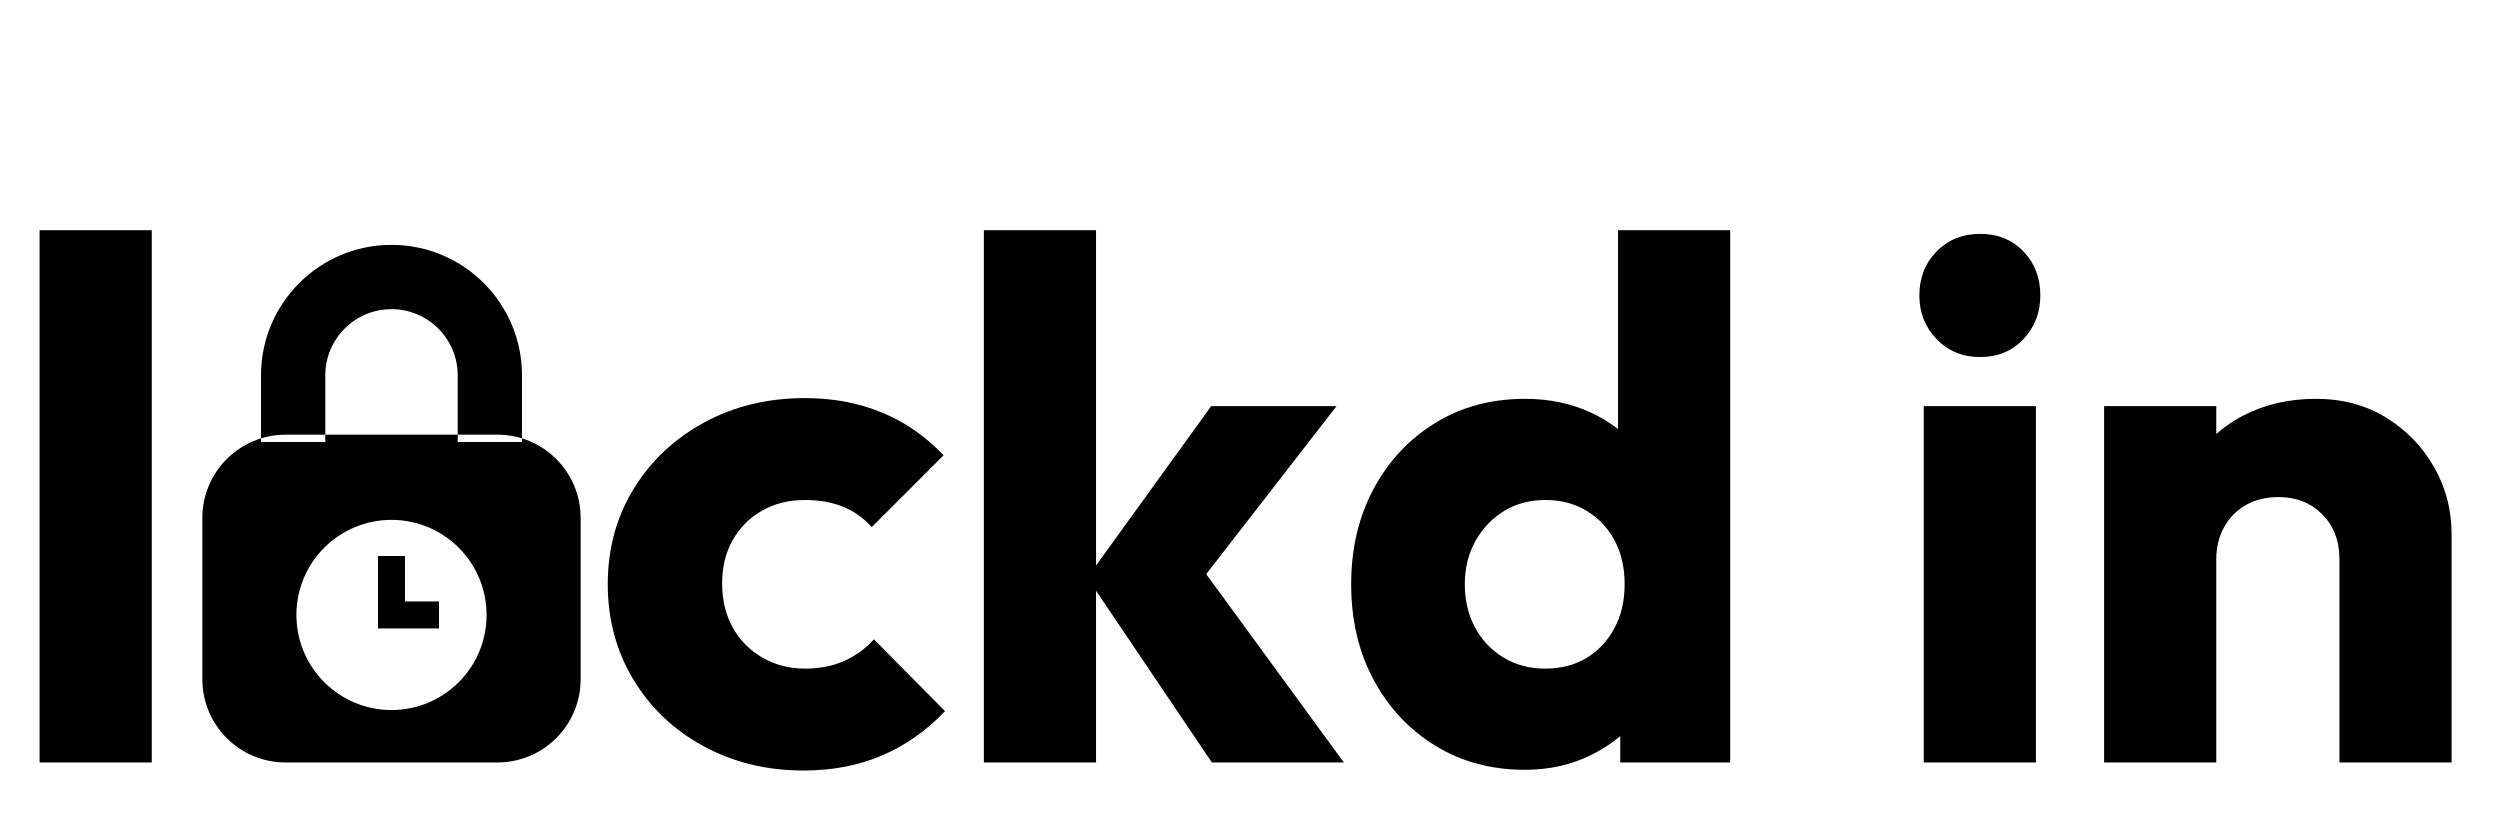
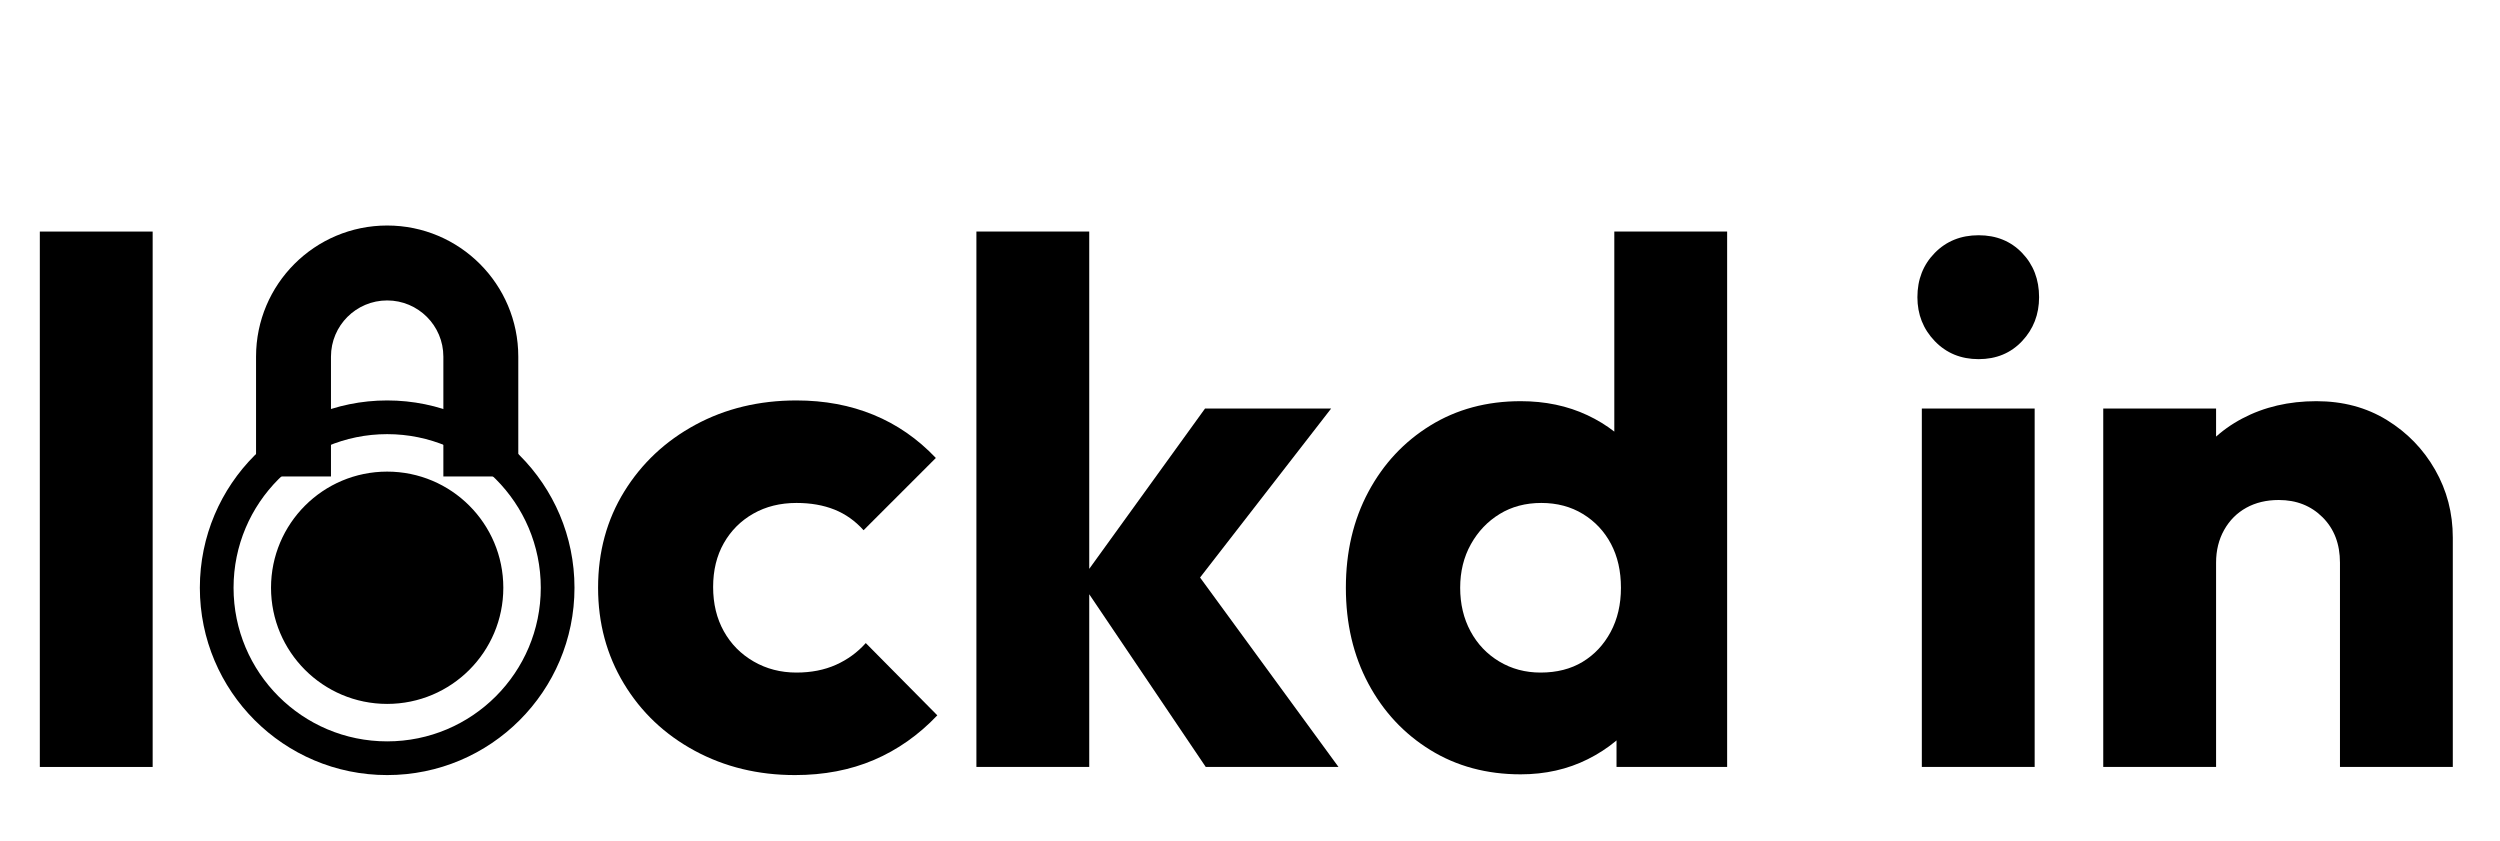
- <svg xmlns="http://www.w3.org/2000/svg" viewBox="0 0 341 114" role="img" aria-label="lockd in">
+ <svg xmlns="http://www.w3.org/2000/svg" viewBox="0 0 339 114" role="img" aria-label="lockd in">
  <g fill="currentColor">
    <path d="M20.70 104L5.40 104L5.40 31.40L20.70 31.40" />
-     <path d="M109.60 105.10Q102.10 105.10 96 101.80Q89.90 98.50 86.40 92.70Q82.90 86.90 82.90 79.70Q82.90 72.40 86.45 66.65Q90 60.90 96.10 57.60Q102.20 54.30 109.80 54.30Q115.50 54.30 120.25 56.25Q125 58.20 128.70 62.10L118.90 71.90Q117.20 70 114.95 69.10Q112.70 68.20 109.80 68.20Q106.50 68.20 103.95 69.65Q101.40 71.10 99.95 73.65Q98.50 76.20 98.50 79.60Q98.50 83 99.95 85.60Q101.40 88.20 104 89.70Q106.60 91.20 109.80 91.20Q112.80 91.20 115.15 90.15Q117.50 89.10 119.20 87.20L128.90 97Q125.10 101 120.30 103.05Q115.50 105.10 109.60 105.10" />
-     <path d="M183.30 104L165.30 104L148.30 78.80L165.20 55.40L182.30 55.40L161.90 81.70L162.40 75.40L183.30 104M149.50 104L134.20 104L134.20 31.40L149.50 31.40" />
-     <path d="M208 105Q201.10 105 195.75 101.70Q190.40 98.40 187.35 92.70Q184.30 87 184.30 79.70Q184.30 72.40 187.35 66.70Q190.40 61 195.75 57.70Q201.10 54.40 208 54.40Q213 54.40 217.05 56.30Q221.10 58.20 223.75 61.55Q226.40 64.90 226.70 69.20L226.70 89.70Q226.40 94 223.80 97.45Q221.20 100.90 217.10 102.95Q213 105 208 105M210.70 91.20Q214 91.20 216.40 89.75Q218.80 88.30 220.20 85.70Q221.60 83.10 221.60 79.70Q221.60 76.30 220.25 73.75Q218.90 71.20 216.45 69.70Q214 68.20 210.80 68.20Q207.60 68.20 205.15 69.70Q202.70 71.20 201.25 73.80Q199.80 76.40 199.80 79.70Q199.80 83 201.20 85.60Q202.60 88.20 205.10 89.70Q207.60 91.20 210.70 91.20M236 31.40L236 104L221 104L221 90.90L223.30 79.10L220.70 67.30L220.70 31.40" />
-     <path d="M277.70 104L262.40 104L262.40 55.40L277.70 55.40L277.70 104M270.10 48.70Q266.50 48.70 264.15 46.25Q261.80 43.80 261.80 40.30Q261.80 36.70 264.15 34.30Q266.50 31.90 270.10 31.90Q273.70 31.90 276 34.30Q278.30 36.70 278.30 40.30Q278.30 43.80 276 46.25Q273.70 48.70 270.10 48.70" />
-     <path d="M334.40 104L319.10 104L319.10 76.30Q319.10 72.50 316.75 70.15Q314.40 67.80 310.80 67.80Q308.30 67.80 306.40 68.85Q304.50 69.90 303.40 71.85Q302.30 73.80 302.30 76.30L296.40 73.40Q296.40 67.70 298.90 63.40Q301.40 59.10 305.85 56.75Q310.30 54.40 315.90 54.40Q321.30 54.40 325.45 56.95Q329.60 59.50 332 63.70Q334.40 67.90 334.40 72.90L334.40 104M302.30 104L287 104L287 55.40L302.30 55.40" />
-     <path fill-rule="evenodd" d="M35.60,60.29V51.20A17.80,17.80 0 0 1 71.20,51.20V60.29H62.43V51.20A9.03,9.03 0 0 0 44.37,51.20V60.29ZM38.95,59.29H67.85A11.352,11.352 0 0 1 79.20,70.64V92.65A11.352,11.352 0 0 1 67.85,104.00H38.95A11.352,11.352 0 0 1 27.60,92.65V70.64A11.352,11.352 0 0 1 38.95,59.29ZM66.37,83.88A12.966,12.966 0 1 0 40.43,83.88A12.966,12.966 0 1 0 66.37,83.88Z" />
-     <path d="M51.56,75.84H55.24V82.04H59.88V85.72H51.56Z" />
+     <path d="M107.80 105.10Q100.30 105.10 94.20 101.80Q88.10 98.50 84.60 92.70Q81.10 86.90 81.10 79.70Q81.10 72.40 84.65 66.65Q88.20 60.90 94.30 57.60Q100.40 54.30 108 54.30Q113.70 54.30 118.45 56.25Q123.20 58.20 126.90 62.10L117.10 71.90Q115.40 70 113.15 69.10Q110.90 68.20 108 68.20Q104.70 68.20 102.15 69.65Q99.60 71.10 98.15 73.65Q96.70 76.20 96.70 79.60Q96.70 83 98.15 85.60Q99.60 88.20 102.20 89.70Q104.80 91.20 108 91.20Q111 91.20 113.35 90.15Q115.70 89.10 117.40 87.20L127.10 97Q123.30 101 118.50 103.05Q113.70 105.10 107.80 105.10" />
+     <path d="M181.50 104L163.50 104L146.50 78.80L163.40 55.40L180.50 55.40L160.10 81.70L160.60 75.40L181.50 104M147.70 104L132.40 104L132.40 31.40L147.70 31.40" />
+     <path d="M206.20 105Q199.30 105 193.95 101.70Q188.60 98.40 185.55 92.70Q182.50 87 182.50 79.70Q182.50 72.40 185.55 66.70Q188.60 61 193.95 57.70Q199.30 54.40 206.20 54.40Q211.20 54.40 215.25 56.30Q219.30 58.20 221.95 61.55Q224.60 64.90 224.90 69.20L224.90 89.70Q224.60 94 222 97.45Q219.40 100.90 215.30 102.95Q211.20 105 206.20 105M208.90 91.20Q212.20 91.20 214.60 89.75Q217 88.30 218.40 85.70Q219.80 83.10 219.80 79.70Q219.80 76.30 218.45 73.75Q217.10 71.20 214.65 69.70Q212.20 68.20 209 68.20Q205.80 68.20 203.35 69.70Q200.90 71.20 199.45 73.80Q198 76.40 198 79.70Q198 83 199.40 85.60Q200.80 88.20 203.30 89.70Q205.80 91.20 208.90 91.20M234.20 31.40L234.20 104L219.20 104L219.20 90.90L221.50 79.10L218.90 67.30L218.90 31.40" />
+     <path d="M275.90 104L260.60 104L260.60 55.40L275.90 55.40L275.90 104M268.30 48.70Q264.70 48.70 262.35 46.25Q260 43.80 260 40.30Q260 36.70 262.35 34.30Q264.70 31.90 268.30 31.90Q271.90 31.90 274.20 34.30Q276.50 36.70 276.50 40.30Q276.50 43.80 274.20 46.25Q271.90 48.70 268.30 48.70" />
+     <path d="M332.60 104L317.30 104L317.30 76.30Q317.30 72.50 314.95 70.15Q312.60 67.80 309 67.80Q306.50 67.80 304.60 68.85Q302.70 69.90 301.60 71.85Q300.50 73.80 300.50 76.30L294.60 73.40Q294.60 67.70 297.10 63.40Q299.60 59.10 304.05 56.75Q308.50 54.40 314.10 54.40Q319.50 54.40 323.65 56.95Q327.80 59.50 330.20 63.70Q332.60 67.90 332.60 72.90L332.60 104M300.50 104L285.20 104L285.20 55.40L300.50 55.40" />
+     <path d="M34.72,64.61V48.36A17.78,17.78 0 0 1 70.28,48.36V64.61H60.12V48.36A7.62,7.62 0 0 0 44.88,48.36V64.61Z" />
+     <path fill-rule="evenodd" d="M77.90,79.70A25.40,25.40 0 1 0 27.10,79.70A25.40,25.40 0 1 0 77.90,79.70ZM73.33,79.70A20.83,20.83 0 1 0 31.67,79.70A20.83,20.83 0 1 0 73.33,79.70ZM68.25,79.70A15.75,15.75 0 1 0 36.75,79.70A15.75,15.75 0 1 0 68.25,79.70Z" />
  </g>
</svg>
